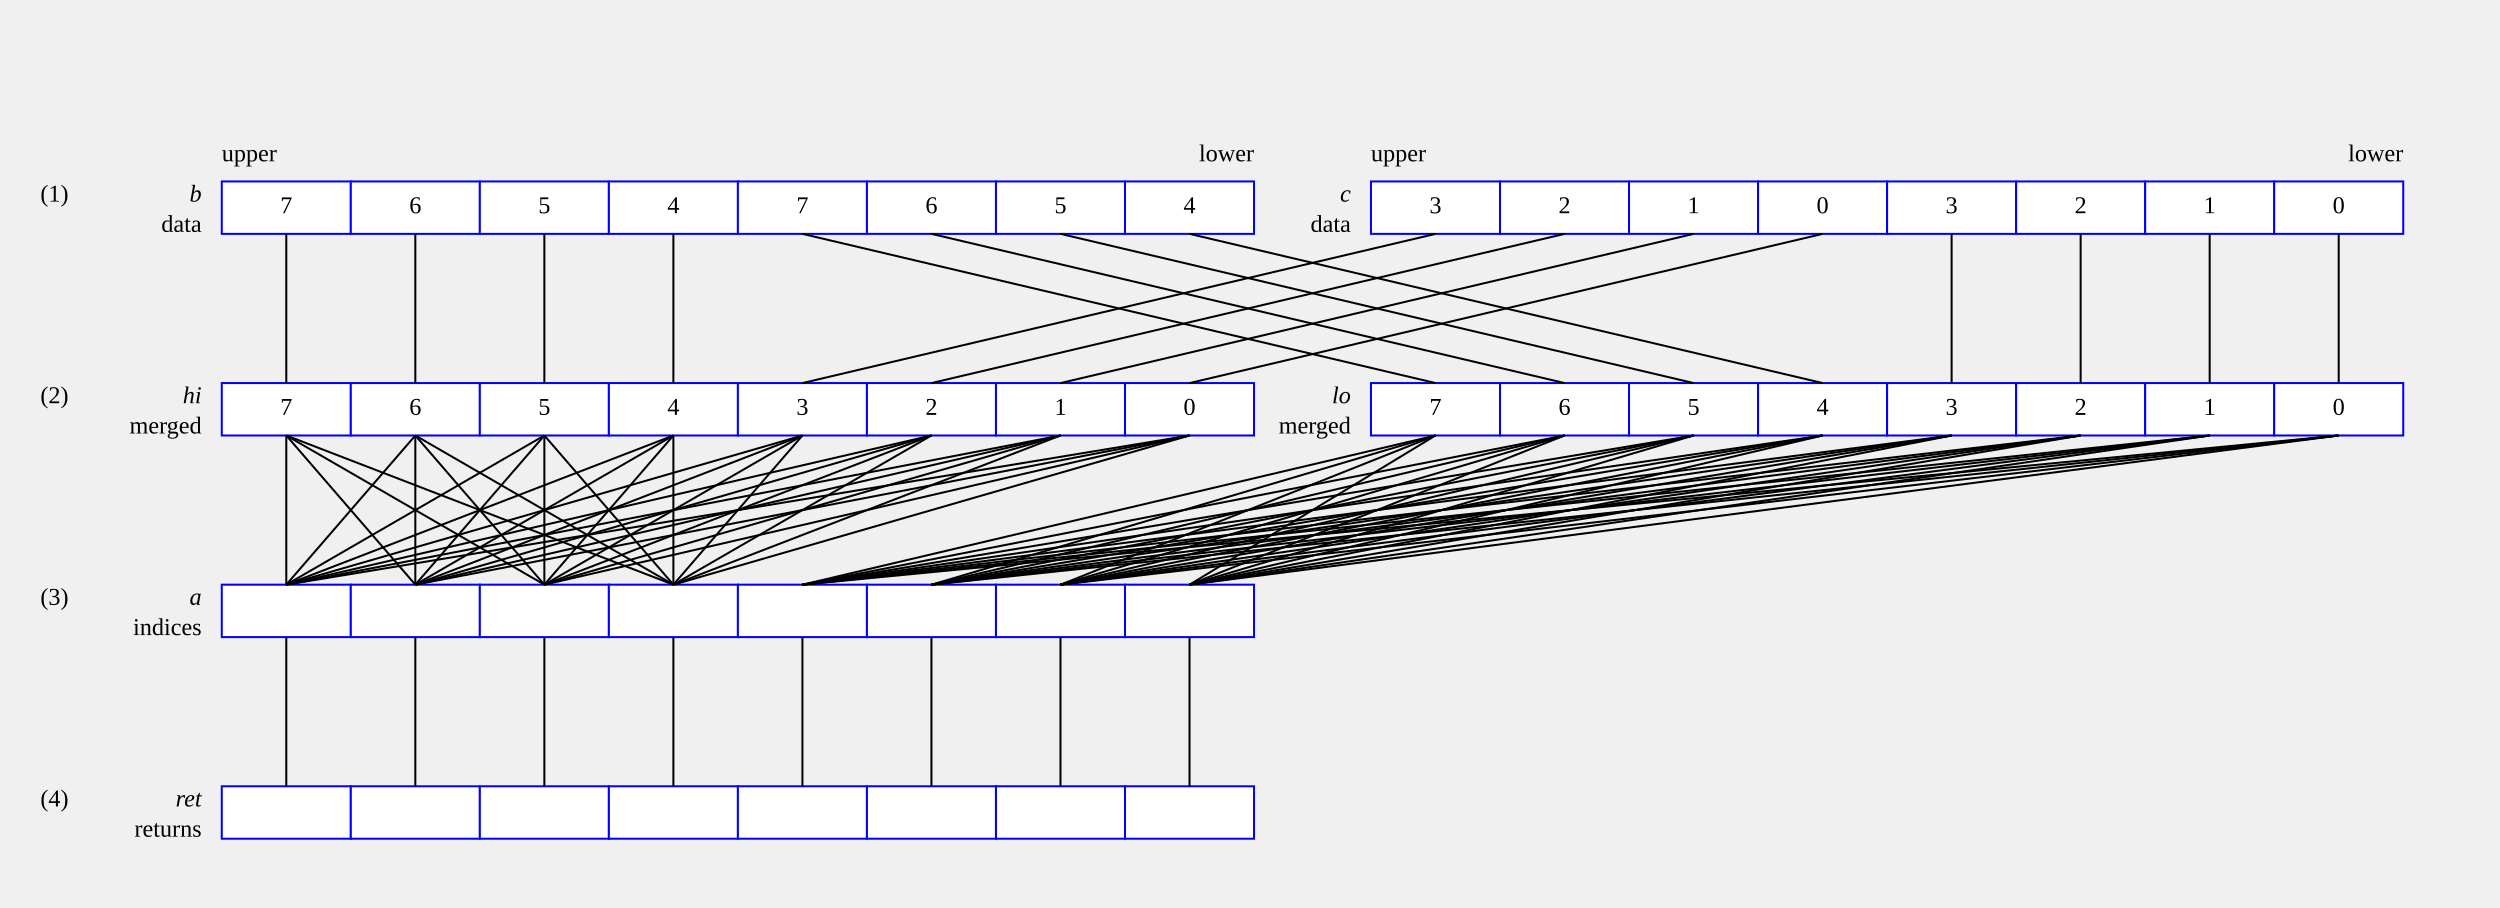
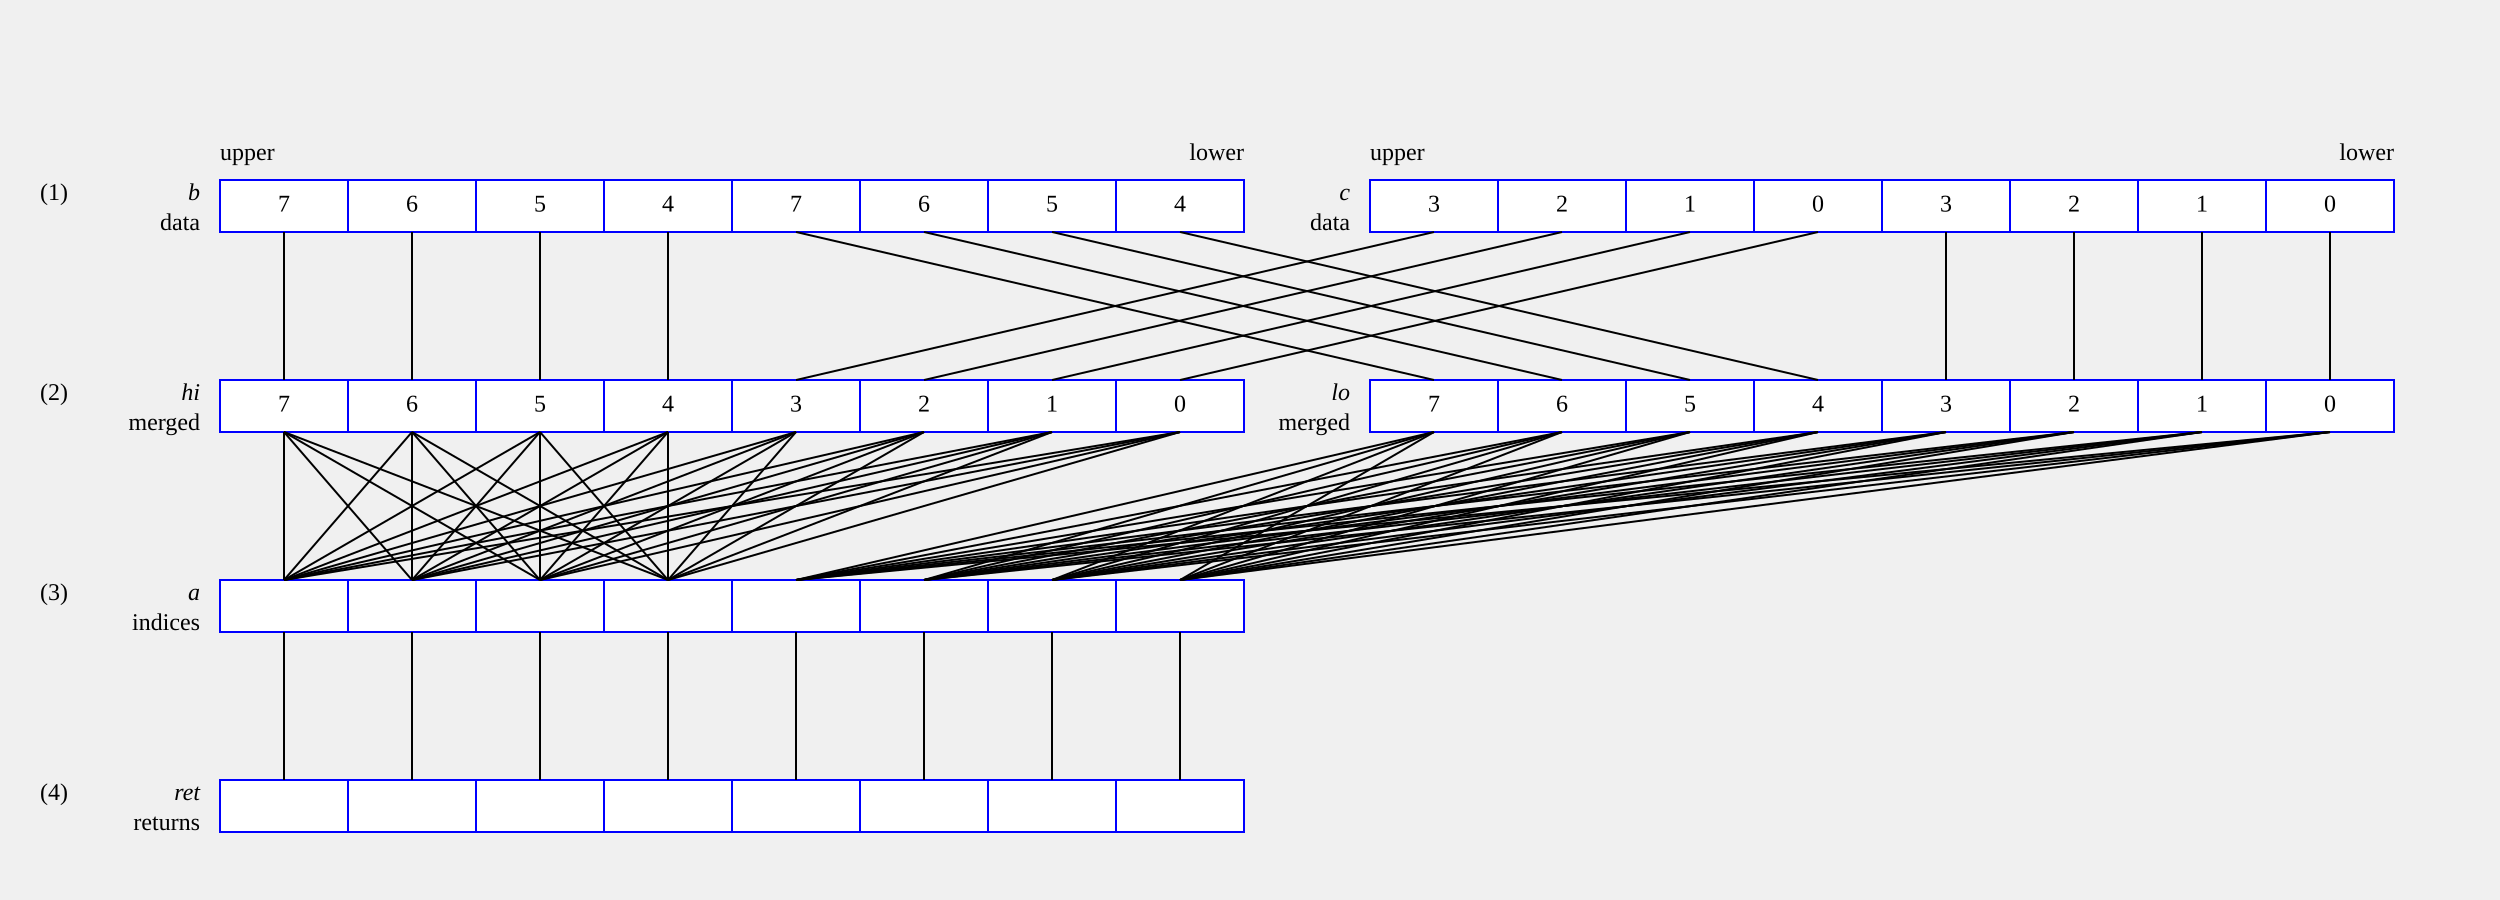
- <svg xmlns="http://www.w3.org/2000/svg" version="1.1" width="1240" height="450">
+ <svg xmlns="http://www.w3.org/2000/svg" version="1.1" width="1250" height="450">
  <text x="20" y="100">(1)</text>
  <text x="100" y="100" text-anchor="end" font-style="italic">b</text>
  <text x="100" y="115" text-anchor="end">data</text>
  <rect x="110" y="90" width="64" height="26" fill="white" stroke="blue" />
  <text x="142" y="103" text-anchor="middle" dominant-baseline="middle">7</text>
  <rect x="174" y="90" width="64" height="26" fill="white" stroke="blue" />
  <text x="206" y="103" text-anchor="middle" dominant-baseline="middle">6</text>
  <rect x="238" y="90" width="64" height="26" fill="white" stroke="blue" />
  <text x="270" y="103" text-anchor="middle" dominant-baseline="middle">5</text>
  <rect x="302" y="90" width="64" height="26" fill="white" stroke="blue" />
  <text x="334" y="103" text-anchor="middle" dominant-baseline="middle">4</text>
  <rect x="366" y="90" width="64" height="26" fill="white" stroke="blue" />
  <text x="398" y="103" text-anchor="middle" dominant-baseline="middle">7</text>
  <rect x="430" y="90" width="64" height="26" fill="white" stroke="blue" />
  <text x="462" y="103" text-anchor="middle" dominant-baseline="middle">6</text>
  <rect x="494" y="90" width="64" height="26" fill="white" stroke="blue" />
  <text x="526" y="103" text-anchor="middle" dominant-baseline="middle">5</text>
  <rect x="558" y="90" width="64" height="26" fill="white" stroke="blue" />
  <text x="590" y="103" text-anchor="middle" dominant-baseline="middle">4</text>
  <text x="110" y="80" text-anchor="begin">upper</text>
  <text x="622" y="80" text-anchor="end">lower</text>
-   <text x="670" y="100" text-anchor="end" font-style="italic">c</text>
-   <text x="670" y="115" text-anchor="end">data</text>
-   <rect x="680" y="90" width="64" height="26" fill="white" stroke="blue" />
-   <text x="712" y="103" text-anchor="middle" dominant-baseline="middle">3</text>
-   <rect x="744" y="90" width="64" height="26" fill="white" stroke="blue" />
-   <text x="776" y="103" text-anchor="middle" dominant-baseline="middle">2</text>
-   <rect x="808" y="90" width="64" height="26" fill="white" stroke="blue" />
-   <text x="840" y="103" text-anchor="middle" dominant-baseline="middle">1</text>
-   <rect x="872" y="90" width="64" height="26" fill="white" stroke="blue" />
-   <text x="904" y="103" text-anchor="middle" dominant-baseline="middle">0</text>
-   <rect x="936" y="90" width="64" height="26" fill="white" stroke="blue" />
-   <text x="968" y="103" text-anchor="middle" dominant-baseline="middle">3</text>
-   <rect x="1000" y="90" width="64" height="26" fill="white" stroke="blue" />
-   <text x="1032" y="103" text-anchor="middle" dominant-baseline="middle">2</text>
-   <rect x="1064" y="90" width="64" height="26" fill="white" stroke="blue" />
-   <text x="1096" y="103" text-anchor="middle" dominant-baseline="middle">1</text>
-   <rect x="1128" y="90" width="64" height="26" fill="white" stroke="blue" />
-   <text x="1160" y="103" text-anchor="middle" dominant-baseline="middle">0</text>
-   <text x="680" y="80" text-anchor="begin">upper</text>
-   <text x="1192" y="80" text-anchor="end">lower</text>
+   <text x="675" y="100" text-anchor="end" font-style="italic">c</text>
+   <text x="675" y="115" text-anchor="end">data</text>
+   <rect x="685" y="90" width="64" height="26" fill="white" stroke="blue" />
+   <text x="717" y="103" text-anchor="middle" dominant-baseline="middle">3</text>
+   <rect x="749" y="90" width="64" height="26" fill="white" stroke="blue" />
+   <text x="781" y="103" text-anchor="middle" dominant-baseline="middle">2</text>
+   <rect x="813" y="90" width="64" height="26" fill="white" stroke="blue" />
+   <text x="845" y="103" text-anchor="middle" dominant-baseline="middle">1</text>
+   <rect x="877" y="90" width="64" height="26" fill="white" stroke="blue" />
+   <text x="909" y="103" text-anchor="middle" dominant-baseline="middle">0</text>
+   <rect x="941" y="90" width="64" height="26" fill="white" stroke="blue" />
+   <text x="973" y="103" text-anchor="middle" dominant-baseline="middle">3</text>
+   <rect x="1005" y="90" width="64" height="26" fill="white" stroke="blue" />
+   <text x="1037" y="103" text-anchor="middle" dominant-baseline="middle">2</text>
+   <rect x="1069" y="90" width="64" height="26" fill="white" stroke="blue" />
+   <text x="1101" y="103" text-anchor="middle" dominant-baseline="middle">1</text>
+   <rect x="1133" y="90" width="64" height="26" fill="white" stroke="blue" />
+   <text x="1165" y="103" text-anchor="middle" dominant-baseline="middle">0</text>
+   <text x="685" y="80" text-anchor="begin">upper</text>
+   <text x="1197" y="80" text-anchor="end">lower</text>
  <text x="20" y="200">(2)</text>
  <text x="100" y="200" text-anchor="end" font-style="italic">hi</text>
  <text x="100" y="215" text-anchor="end">merged</text>
  <rect x="110" y="190" width="64" height="26" fill="white" stroke="blue" />
  <text x="142" y="203" text-anchor="middle" dominant-baseline="middle">7</text>
  <rect x="174" y="190" width="64" height="26" fill="white" stroke="blue" />
  <text x="206" y="203" text-anchor="middle" dominant-baseline="middle">6</text>
  <rect x="238" y="190" width="64" height="26" fill="white" stroke="blue" />
  <text x="270" y="203" text-anchor="middle" dominant-baseline="middle">5</text>
  <rect x="302" y="190" width="64" height="26" fill="white" stroke="blue" />
  <text x="334" y="203" text-anchor="middle" dominant-baseline="middle">4</text>
  <rect x="366" y="190" width="64" height="26" fill="white" stroke="blue" />
  <text x="398" y="203" text-anchor="middle" dominant-baseline="middle">3</text>
  <rect x="430" y="190" width="64" height="26" fill="white" stroke="blue" />
  <text x="462" y="203" text-anchor="middle" dominant-baseline="middle">2</text>
  <rect x="494" y="190" width="64" height="26" fill="white" stroke="blue" />
  <text x="526" y="203" text-anchor="middle" dominant-baseline="middle">1</text>
  <rect x="558" y="190" width="64" height="26" fill="white" stroke="blue" />
  <text x="590" y="203" text-anchor="middle" dominant-baseline="middle">0</text>
-   <text x="670" y="200" text-anchor="end" font-style="italic">lo</text>
-   <text x="670" y="215" text-anchor="end">merged</text>
-   <rect x="680" y="190" width="64" height="26" fill="white" stroke="blue" />
-   <text x="712" y="203" text-anchor="middle" dominant-baseline="middle">7</text>
-   <rect x="744" y="190" width="64" height="26" fill="white" stroke="blue" />
-   <text x="776" y="203" text-anchor="middle" dominant-baseline="middle">6</text>
-   <rect x="808" y="190" width="64" height="26" fill="white" stroke="blue" />
-   <text x="840" y="203" text-anchor="middle" dominant-baseline="middle">5</text>
-   <rect x="872" y="190" width="64" height="26" fill="white" stroke="blue" />
-   <text x="904" y="203" text-anchor="middle" dominant-baseline="middle">4</text>
-   <rect x="936" y="190" width="64" height="26" fill="white" stroke="blue" />
-   <text x="968" y="203" text-anchor="middle" dominant-baseline="middle">3</text>
-   <rect x="1000" y="190" width="64" height="26" fill="white" stroke="blue" />
-   <text x="1032" y="203" text-anchor="middle" dominant-baseline="middle">2</text>
-   <rect x="1064" y="190" width="64" height="26" fill="white" stroke="blue" />
-   <text x="1096" y="203" text-anchor="middle" dominant-baseline="middle">1</text>
-   <rect x="1128" y="190" width="64" height="26" fill="white" stroke="blue" />
-   <text x="1160" y="203" text-anchor="middle" dominant-baseline="middle">0</text>
+   <text x="675" y="200" text-anchor="end" font-style="italic">lo</text>
+   <text x="675" y="215" text-anchor="end">merged</text>
+   <rect x="685" y="190" width="64" height="26" fill="white" stroke="blue" />
+   <text x="717" y="203" text-anchor="middle" dominant-baseline="middle">7</text>
+   <rect x="749" y="190" width="64" height="26" fill="white" stroke="blue" />
+   <text x="781" y="203" text-anchor="middle" dominant-baseline="middle">6</text>
+   <rect x="813" y="190" width="64" height="26" fill="white" stroke="blue" />
+   <text x="845" y="203" text-anchor="middle" dominant-baseline="middle">5</text>
+   <rect x="877" y="190" width="64" height="26" fill="white" stroke="blue" />
+   <text x="909" y="203" text-anchor="middle" dominant-baseline="middle">4</text>
+   <rect x="941" y="190" width="64" height="26" fill="white" stroke="blue" />
+   <text x="973" y="203" text-anchor="middle" dominant-baseline="middle">3</text>
+   <rect x="1005" y="190" width="64" height="26" fill="white" stroke="blue" />
+   <text x="1037" y="203" text-anchor="middle" dominant-baseline="middle">2</text>
+   <rect x="1069" y="190" width="64" height="26" fill="white" stroke="blue" />
+   <text x="1101" y="203" text-anchor="middle" dominant-baseline="middle">1</text>
+   <rect x="1133" y="190" width="64" height="26" fill="white" stroke="blue" />
+   <text x="1165" y="203" text-anchor="middle" dominant-baseline="middle">0</text>
  <text x="20" y="300">(3)</text>
  <text x="100" y="300" text-anchor="end" font-style="italic">a</text>
  <text x="100" y="315" text-anchor="end">indices</text>
  <rect x="110" y="290" width="64" height="26" fill="white" stroke="blue" />
  <rect x="174" y="290" width="64" height="26" fill="white" stroke="blue" />
  <rect x="238" y="290" width="64" height="26" fill="white" stroke="blue" />
  <rect x="302" y="290" width="64" height="26" fill="white" stroke="blue" />
  <rect x="366" y="290" width="64" height="26" fill="white" stroke="blue" />
  <rect x="430" y="290" width="64" height="26" fill="white" stroke="blue" />
  <rect x="494" y="290" width="64" height="26" fill="white" stroke="blue" />
  <rect x="558" y="290" width="64" height="26" fill="white" stroke="blue" />
  <text x="20" y="400">(4)</text>
  <text x="100" y="400" text-anchor="end" font-style="italic">ret</text>
  <text x="100" y="415" text-anchor="end">returns</text>
  <rect x="110" y="390" width="64" height="26" fill="white" stroke="blue" />
  <rect x="174" y="390" width="64" height="26" fill="white" stroke="blue" />
  <rect x="238" y="390" width="64" height="26" fill="white" stroke="blue" />
  <rect x="302" y="390" width="64" height="26" fill="white" stroke="blue" />
  <rect x="366" y="390" width="64" height="26" fill="white" stroke="blue" />
  <rect x="430" y="390" width="64" height="26" fill="white" stroke="blue" />
  <rect x="494" y="390" width="64" height="26" fill="white" stroke="blue" />
  <rect x="558" y="390" width="64" height="26" fill="white" stroke="blue" />
  <line x1="142" y1="116" x2="142" y2="190" stroke="black" />
-   <line x1="398" y1="116" x2="712" y2="190" stroke="black" />
+   <line x1="398" y1="116" x2="717" y2="190" stroke="black" />
  <line x1="206" y1="116" x2="206" y2="190" stroke="black" />
-   <line x1="462" y1="116" x2="776" y2="190" stroke="black" />
+   <line x1="462" y1="116" x2="781" y2="190" stroke="black" />
  <line x1="270" y1="116" x2="270" y2="190" stroke="black" />
-   <line x1="526" y1="116" x2="840" y2="190" stroke="black" />
+   <line x1="526" y1="116" x2="845" y2="190" stroke="black" />
  <line x1="334" y1="116" x2="334" y2="190" stroke="black" />
-   <line x1="590" y1="116" x2="904" y2="190" stroke="black" />
-   <line x1="712" y1="116" x2="398" y2="190" stroke="black" />
-   <line x1="968" y1="116" x2="968" y2="190" stroke="black" />
-   <line x1="776" y1="116" x2="462" y2="190" stroke="black" />
-   <line x1="1032" y1="116" x2="1032" y2="190" stroke="black" />
-   <line x1="840" y1="116" x2="526" y2="190" stroke="black" />
-   <line x1="1096" y1="116" x2="1096" y2="190" stroke="black" />
-   <line x1="904" y1="116" x2="590" y2="190" stroke="black" />
-   <line x1="1160" y1="116" x2="1160" y2="190" stroke="black" />
+   <line x1="590" y1="116" x2="909" y2="190" stroke="black" />
+   <line x1="717" y1="116" x2="398" y2="190" stroke="black" />
+   <line x1="973" y1="116" x2="973" y2="190" stroke="black" />
+   <line x1="781" y1="116" x2="462" y2="190" stroke="black" />
+   <line x1="1037" y1="116" x2="1037" y2="190" stroke="black" />
+   <line x1="845" y1="116" x2="526" y2="190" stroke="black" />
+   <line x1="1101" y1="116" x2="1101" y2="190" stroke="black" />
+   <line x1="909" y1="116" x2="590" y2="190" stroke="black" />
+   <line x1="1165" y1="116" x2="1165" y2="190" stroke="black" />
  <line x1="142" y1="216" x2="142" y2="290" stroke="black" />
-   <line x1="712" y1="216" x2="398" y2="290" stroke="black" />
+   <line x1="717" y1="216" x2="398" y2="290" stroke="black" />
  <line x1="142" y1="216" x2="206" y2="290" stroke="black" />
-   <line x1="712" y1="216" x2="462" y2="290" stroke="black" />
+   <line x1="717" y1="216" x2="462" y2="290" stroke="black" />
  <line x1="142" y1="216" x2="270" y2="290" stroke="black" />
-   <line x1="712" y1="216" x2="526" y2="290" stroke="black" />
+   <line x1="717" y1="216" x2="526" y2="290" stroke="black" />
  <line x1="142" y1="216" x2="334" y2="290" stroke="black" />
-   <line x1="712" y1="216" x2="590" y2="290" stroke="black" />
+   <line x1="717" y1="216" x2="590" y2="290" stroke="black" />
  <line x1="206" y1="216" x2="142" y2="290" stroke="black" />
-   <line x1="776" y1="216" x2="398" y2="290" stroke="black" />
+   <line x1="781" y1="216" x2="398" y2="290" stroke="black" />
  <line x1="206" y1="216" x2="206" y2="290" stroke="black" />
-   <line x1="776" y1="216" x2="462" y2="290" stroke="black" />
+   <line x1="781" y1="216" x2="462" y2="290" stroke="black" />
  <line x1="206" y1="216" x2="270" y2="290" stroke="black" />
-   <line x1="776" y1="216" x2="526" y2="290" stroke="black" />
+   <line x1="781" y1="216" x2="526" y2="290" stroke="black" />
  <line x1="206" y1="216" x2="334" y2="290" stroke="black" />
-   <line x1="776" y1="216" x2="590" y2="290" stroke="black" />
+   <line x1="781" y1="216" x2="590" y2="290" stroke="black" />
  <line x1="270" y1="216" x2="142" y2="290" stroke="black" />
-   <line x1="840" y1="216" x2="398" y2="290" stroke="black" />
+   <line x1="845" y1="216" x2="398" y2="290" stroke="black" />
  <line x1="270" y1="216" x2="206" y2="290" stroke="black" />
-   <line x1="840" y1="216" x2="462" y2="290" stroke="black" />
+   <line x1="845" y1="216" x2="462" y2="290" stroke="black" />
  <line x1="270" y1="216" x2="270" y2="290" stroke="black" />
-   <line x1="840" y1="216" x2="526" y2="290" stroke="black" />
+   <line x1="845" y1="216" x2="526" y2="290" stroke="black" />
  <line x1="270" y1="216" x2="334" y2="290" stroke="black" />
-   <line x1="840" y1="216" x2="590" y2="290" stroke="black" />
+   <line x1="845" y1="216" x2="590" y2="290" stroke="black" />
  <line x1="334" y1="216" x2="142" y2="290" stroke="black" />
-   <line x1="904" y1="216" x2="398" y2="290" stroke="black" />
+   <line x1="909" y1="216" x2="398" y2="290" stroke="black" />
  <line x1="334" y1="216" x2="206" y2="290" stroke="black" />
-   <line x1="904" y1="216" x2="462" y2="290" stroke="black" />
+   <line x1="909" y1="216" x2="462" y2="290" stroke="black" />
  <line x1="334" y1="216" x2="270" y2="290" stroke="black" />
-   <line x1="904" y1="216" x2="526" y2="290" stroke="black" />
+   <line x1="909" y1="216" x2="526" y2="290" stroke="black" />
  <line x1="334" y1="216" x2="334" y2="290" stroke="black" />
-   <line x1="904" y1="216" x2="590" y2="290" stroke="black" />
+   <line x1="909" y1="216" x2="590" y2="290" stroke="black" />
  <line x1="398" y1="216" x2="142" y2="290" stroke="black" />
-   <line x1="968" y1="216" x2="398" y2="290" stroke="black" />
+   <line x1="973" y1="216" x2="398" y2="290" stroke="black" />
  <line x1="398" y1="216" x2="206" y2="290" stroke="black" />
-   <line x1="968" y1="216" x2="462" y2="290" stroke="black" />
+   <line x1="973" y1="216" x2="462" y2="290" stroke="black" />
  <line x1="398" y1="216" x2="270" y2="290" stroke="black" />
-   <line x1="968" y1="216" x2="526" y2="290" stroke="black" />
+   <line x1="973" y1="216" x2="526" y2="290" stroke="black" />
  <line x1="398" y1="216" x2="334" y2="290" stroke="black" />
-   <line x1="968" y1="216" x2="590" y2="290" stroke="black" />
+   <line x1="973" y1="216" x2="590" y2="290" stroke="black" />
  <line x1="462" y1="216" x2="142" y2="290" stroke="black" />
-   <line x1="1032" y1="216" x2="398" y2="290" stroke="black" />
+   <line x1="1037" y1="216" x2="398" y2="290" stroke="black" />
  <line x1="462" y1="216" x2="206" y2="290" stroke="black" />
-   <line x1="1032" y1="216" x2="462" y2="290" stroke="black" />
+   <line x1="1037" y1="216" x2="462" y2="290" stroke="black" />
  <line x1="462" y1="216" x2="270" y2="290" stroke="black" />
-   <line x1="1032" y1="216" x2="526" y2="290" stroke="black" />
+   <line x1="1037" y1="216" x2="526" y2="290" stroke="black" />
  <line x1="462" y1="216" x2="334" y2="290" stroke="black" />
-   <line x1="1032" y1="216" x2="590" y2="290" stroke="black" />
+   <line x1="1037" y1="216" x2="590" y2="290" stroke="black" />
  <line x1="526" y1="216" x2="142" y2="290" stroke="black" />
-   <line x1="1096" y1="216" x2="398" y2="290" stroke="black" />
+   <line x1="1101" y1="216" x2="398" y2="290" stroke="black" />
  <line x1="526" y1="216" x2="206" y2="290" stroke="black" />
-   <line x1="1096" y1="216" x2="462" y2="290" stroke="black" />
+   <line x1="1101" y1="216" x2="462" y2="290" stroke="black" />
  <line x1="526" y1="216" x2="270" y2="290" stroke="black" />
-   <line x1="1096" y1="216" x2="526" y2="290" stroke="black" />
+   <line x1="1101" y1="216" x2="526" y2="290" stroke="black" />
  <line x1="526" y1="216" x2="334" y2="290" stroke="black" />
-   <line x1="1096" y1="216" x2="590" y2="290" stroke="black" />
+   <line x1="1101" y1="216" x2="590" y2="290" stroke="black" />
  <line x1="590" y1="216" x2="142" y2="290" stroke="black" />
-   <line x1="1160" y1="216" x2="398" y2="290" stroke="black" />
+   <line x1="1165" y1="216" x2="398" y2="290" stroke="black" />
  <line x1="590" y1="216" x2="206" y2="290" stroke="black" />
-   <line x1="1160" y1="216" x2="462" y2="290" stroke="black" />
+   <line x1="1165" y1="216" x2="462" y2="290" stroke="black" />
  <line x1="590" y1="216" x2="270" y2="290" stroke="black" />
-   <line x1="1160" y1="216" x2="526" y2="290" stroke="black" />
+   <line x1="1165" y1="216" x2="526" y2="290" stroke="black" />
  <line x1="590" y1="216" x2="334" y2="290" stroke="black" />
-   <line x1="1160" y1="216" x2="590" y2="290" stroke="black" />
+   <line x1="1165" y1="216" x2="590" y2="290" stroke="black" />
  <line x1="142" y1="316" x2="142" y2="390" stroke="black" />
  <line x1="206" y1="316" x2="206" y2="390" stroke="black" />
  <line x1="270" y1="316" x2="270" y2="390" stroke="black" />
  <line x1="334" y1="316" x2="334" y2="390" stroke="black" />
  <line x1="398" y1="316" x2="398" y2="390" stroke="black" />
  <line x1="462" y1="316" x2="462" y2="390" stroke="black" />
  <line x1="526" y1="316" x2="526" y2="390" stroke="black" />
  <line x1="590" y1="316" x2="590" y2="390" stroke="black" />
</svg>
